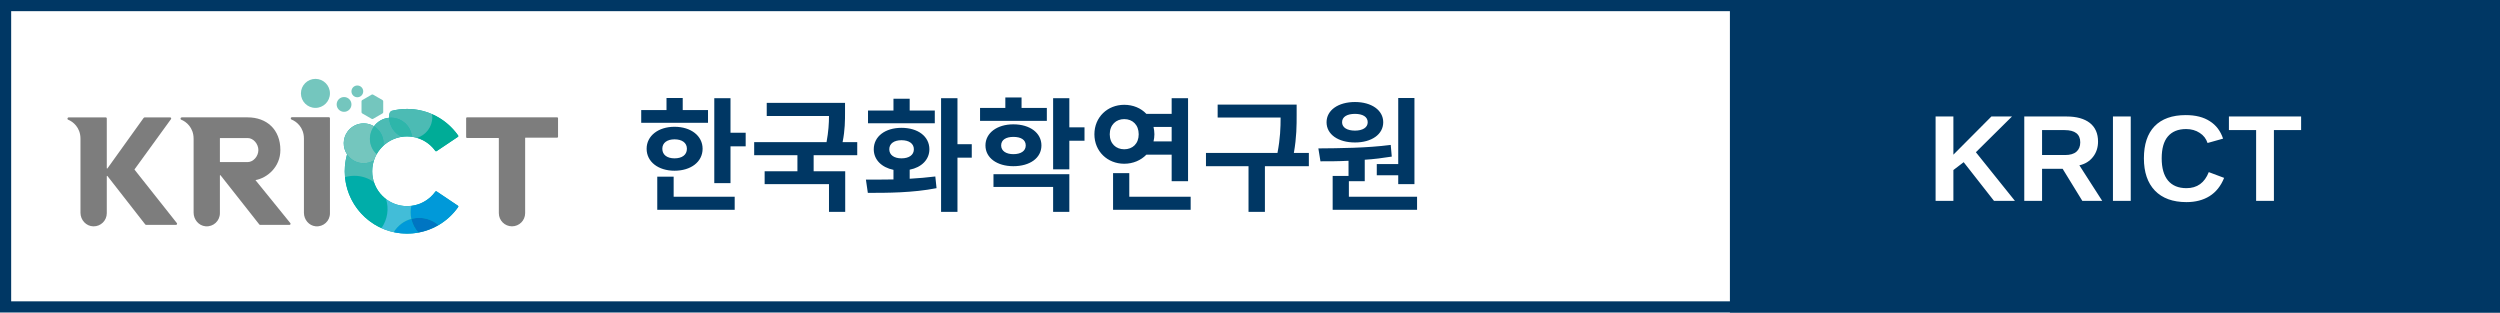
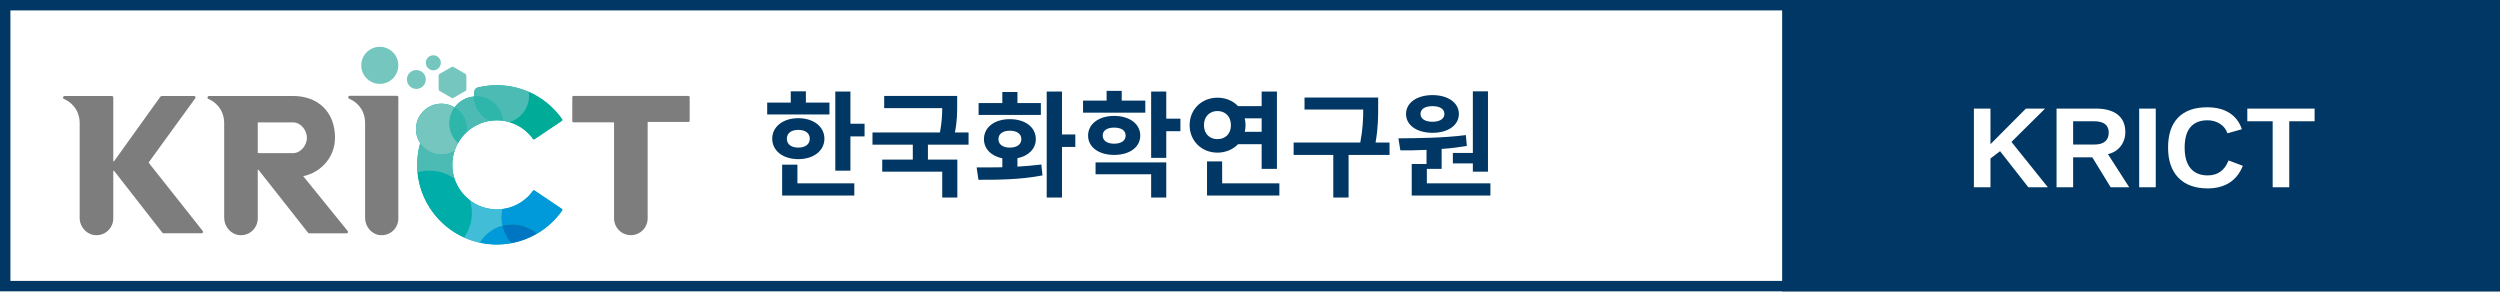
- <svg xmlns="http://www.w3.org/2000/svg" width="224.0" height="28" viewBox="0 0 224.0 28" role="img" aria-label="한국화학연구원 KRICT">
+ <svg xmlns="http://www.w3.org/2000/svg" width="240.3" height="28" viewBox="0 0 240.3 28" role="img" aria-label="한국화학연구원 KRICT">
  <defs>
    <clipPath id="badge-shape">
-       <rect width="224.0" height="28" rx="0" />
+       <rect width="240.3" height="28" rx="0" />
    </clipPath>
  </defs>
  <g clip-path="url(#badge-shape)">
-     <rect width="224.0" height="28" rx="0" fill="#ffffff" />
-     <path d="M155.0 0h69v28h-69z" fill="#003764" />
+     <rect width="240.3" height="28" rx="0" fill="#ffffff" />
+     <path d="M171.3 0h69v28h-69z" fill="#003764" />
  </g>
-   <rect x="0.5" y="0.5" width="223.0" height="27" rx="0" fill="none" stroke="#003764" />
-   <g transform="translate(6.013 7.036) scale(0.052213)">
+   <rect x="0.5" y="0.5" width="239.3" height="27" rx="0" fill="none" stroke="#003764" />
+   <g transform="translate(6.017 4.458) scale(0.071546)">
    <path fill="#7d7d7d" fill-rule="nonzero" d="M684.76 68.22L684.76 100.413C684.76 101.326 685.5 102.066 686.413 102.066L740.232 102.066C740.584 102.066 740.868 102.351 740.868 102.702L740.868 231.064C740.868 243.529 750.973 253.633 763.438 253.633C775.903 253.633 786.007 243.529 786.007 231.064L786.007 102.148C786.007 101.797 786.292 101.512 786.643 101.512L840.803 101.512C841.716 101.512 842.456 100.772 842.456 99.859L842.456 68.22C842.456 67.307 841.716 66.567 840.803 66.567L686.413 66.567C685.5 66.567 684.76 67.307 684.76 68.22" />
    <path fill="#7d7d7d" fill-rule="nonzero" d="M406.396 66.353L386.448 66.353C382.988 66.353 383.178 69.654 385.271 70.471C393.297 73.606 406.389 83.692 406.389 102.974L406.396 102.968L406.396 230.409C406.396 242.068 414.919 252.48 426.526 253.587C439.841 254.857 451.043 244.421 451.043 231.368L451.043 68.263C451.043 67.208 450.188 66.353 449.133 66.353L406.396 66.353" />
    <path fill="#7d7d7d" fill-rule="nonzero" d="M262.831 143.383C262.48 143.383 262.195 143.098 262.195 142.747L262.195 102.754C262.195 102.403 262.48 102.119 262.831 102.119L309.739 102.119C319.965 102.119 328.218 112.614 328.218 122.75C328.218 133.47 319.471 143.338 309.873 143.383L262.831 143.383M383.067 248.115L323.22 174.315C343.658 170.648 365.983 151.586 365.983 122.706C365.983 87.586 342.654 66.64 309.739 66.64L197.16 66.64C194.144 66.64 193.886 69.915 195.993 70.722C203.977 73.862 217.029 83.909 217.074 103.105L217.074 230.113C217.074 241.945 225.745 252.517 237.529 253.583C250.969 254.799 262.195 244.241 262.195 231.1L262.195 166.375C262.195 166.116 262.36 165.885 262.604 165.8C262.849 165.716 263.121 165.795 263.281 165.999L329.825 250.437C330.18 250.888 330.721 251.151 331.295 251.151L381.607 251.151C382.326 251.151 382.981 250.739 383.292 250.091C383.603 249.444 383.515 248.676 383.067 248.115" />
    <path fill="#00ada9" fill-rule="nonzero" d="M556.864 55.5C565.35 53.343 574.242 52.197 583.388 52.197C619.124 52.197 651.392 69.744 671.143 97.924C671.61 98.589 671.431 99.517 670.756 99.97L633.966 124.656C633.318 125.091 632.454 124.922 631.999 124.288C620.894 108.828 603.006 99.336 583.388 99.336C550.447 99.336 523.571 125.99 523.571 159.174C523.571 192.354 550.451 218.97 583.388 218.97C603.35 218.97 621.078 209.247 631.999 194.019C632.454 193.384 633.319 193.215 633.968 193.65L670.758 218.336C671.432 218.789 671.611 219.715 671.146 220.381C651.543 248.434 619.203 266.151 583.388 266.151C527.967 266.151 481.994 223.836 476.879 169.236C475.723 156.342 476.698 143.31 480.411 130.074C472.646 118.396 472.752 102.91 481.091 91.274C491.64 76.52 511.617 72.826 526.613 81.956C532.633 73.788 541.993 68.236 552.671 67.343C552.671 67.343 552.642 63.261 553.036 61.017C553.43 58.774 556.864 55.5 556.864 55.5" />
    <path fill="#74c6be" fill-rule="nonzero" d="M401.24 25.49C401.24 11.737 412.389 0.589 426.141 0.589C439.894 0.589 451.042 11.737 451.042 25.49C451.042 39.243 439.894 50.391 426.141 50.391C412.389 50.391 401.24 39.243 401.24 25.49" />
    <path fill="#2eb6aa" fill-rule="nonzero" d="M543.037 111.157C543.037 112.529 542.956 113.883 542.799 115.213C538.213 119.45 534.292 124.396 531.209 129.877C524.079 123.275 519.615 113.833 519.615 103.349C519.615 95.345 522.217 87.949 526.622 81.959C536.465 87.955 543.037 98.789 543.037 111.157" />
    <path fill="#2eb6aa" fill-rule="nonzero" d="M591.742 99.912C589.014 99.531 586.226 99.334 583.393 99.334C580.302 99.334 577.266 99.568 574.3 100.021C561.813 94.316 553.05 81.87 552.668 67.335C572.65 65.646 589.902 80.402 591.742 99.912" />
    <path fill="#0075c2" fill-rule="nonzero" d="M603.991 239.104C599.397 239.104 594.945 239.715 590.713 240.86C592.675 249.778 596.934 257.835 602.838 264.38C615.201 262.109 626.822 257.712 637.308 251.583C628.397 243.811 616.744 239.104 603.991 239.104" />
    <path fill="#00ac97" fill-rule="nonzero" d="M626.664 66.344C626.664 83.059 615.583 97.185 600.365 101.776C613.259 105.585 624.336 113.622 631.992 124.279C632.448 124.913 633.31 125.081 633.959 124.646L670.746 99.973C671.422 99.52 671.601 98.593 671.135 97.927C659.914 81.893 644.419 69.077 626.3 61.136C626.54 62.838 626.664 64.576 626.664 66.344" />
    <path fill="#74c6be" fill-rule="nonzero" d="M525.065 27.639L541.225 36.965C541.984 37.403 542.453 38.214 542.453 39.091L542.456 57.749C542.456 58.626 541.988 59.437 541.229 59.876L525.072 69.208C524.313 69.646 523.376 69.647 522.616 69.208L506.457 59.882C505.697 59.444 505.229 58.633 505.229 57.755L505.225 39.098C505.225 38.221 505.693 37.41 506.453 36.971L522.609 27.639C523.369 27.201 524.305 27.2 525.065 27.639" />
    <path fill="#74c6be" fill-rule="nonzero" d="M487.947 44.454C487.947 51.464 482.264 57.147 475.254 57.147C468.243 57.147 462.56 51.464 462.56 44.454C462.56 37.444 468.243 31.761 475.254 31.761C482.264 31.761 487.947 37.444 487.947 44.454" />
    <path fill="#74c6be" fill-rule="nonzero" d="M508.137 22.048C508.137 27.623 503.617 32.143 498.042 32.143C492.467 32.143 487.947 27.623 487.947 22.048C487.947 16.473 492.467 11.953 498.042 11.953C503.617 11.953 508.137 16.473 508.137 22.048" />
    <path fill="#0099d9" fill-rule="nonzero" d="M670.763 218.338L633.978 193.65C633.329 193.215 632.465 193.383 632.009 194.018C622.498 207.271 607.706 216.468 590.699 218.536C589.914 222.121 589.501 225.845 589.501 229.666C589.501 233.509 589.92 237.255 590.713 240.86C594.945 239.715 599.397 239.104 603.991 239.104C616.744 239.104 628.397 243.811 637.308 251.583C650.72 243.743 662.275 233.07 671.152 220.385C671.618 219.719 671.438 218.791 670.763 218.338" />
    <path fill="#0099d9" fill-rule="nonzero" d="M602.838 264.38C596.934 257.835 592.675 249.779 590.712 240.86C577.947 244.314 567.179 252.628 560.516 263.692C567.886 265.298 575.541 266.144 583.392 266.144C590.033 266.144 596.532 265.538 602.838 264.38" />
    <path fill="#00ada9" fill-rule="nonzero" d="M526.538 177.847C517.137 170.976 505.548 166.92 493.011 166.92C487.409 166.92 481.996 167.73 476.883 169.239C480.53 208.292 505.168 241.247 539.402 256.71C550.025 241.764 552.4 223.205 547.337 206.903C537.726 199.638 530.379 189.539 526.538 177.847" />
    <path fill="#42bdd8" fill-rule="nonzero" d="M589.501 229.666C589.501 225.845 589.914 222.122 590.699 218.536C588.305 218.827 585.867 218.978 583.393 218.978C569.853 218.978 557.364 214.483 547.337 206.903C552.405 223.219 550.019 241.772 539.402 256.709C546.101 259.735 553.168 262.091 560.516 263.692C567.18 252.627 577.948 244.314 590.713 240.86C589.92 237.255 589.501 233.509 589.501 229.666" />
    <path fill="#4cbbb4" fill-rule="nonzero" d="M493.011 166.919C505.547 166.919 517.137 170.975 526.538 177.846C524.607 171.969 523.562 165.689 523.562 159.164C523.562 152.605 524.618 146.292 526.568 140.387C521.407 143.518 515.35 145.321 508.872 145.321C496.998 145.321 486.54 139.265 480.417 130.072C477.809 139.322 476.413 149.08 476.413 159.164C476.413 162.562 476.572 165.922 476.882 169.239C481.995 167.729 487.408 166.919 493.011 166.919" />
    <path fill="#4cbbb4" fill-rule="nonzero" d="M542.799 115.212C542.956 113.882 543.037 112.529 543.037 111.156C543.037 98.788 536.465 87.955 526.622 81.958C532.628 73.791 541.986 68.24 552.668 67.336C553.05 81.87 561.813 94.316 574.3 100.021C562.238 101.86 551.36 107.301 542.799 115.212" />
    <path fill="#4cbbb4" fill-rule="nonzero" d="M626.664 66.344C626.664 83.059 615.583 97.185 600.365 101.776C597.571 100.95 594.69 100.324 591.742 99.912C589.901 80.4 572.649 65.646 552.668 67.336C552.595 64.642 552.815 61.952 553.321 59.317C553.675 57.474 555.047 55.964 556.865 55.5C565.347 53.336 574.235 52.186 583.393 52.186C598.654 52.186 613.165 55.379 626.3 61.136C626.54 62.838 626.664 64.576 626.664 66.344" />
    <path fill="#74c6be" fill-rule="nonzero" d="M531.209 129.876C529.342 133.196 527.782 136.712 526.568 140.386C521.407 143.518 515.35 145.322 508.871 145.322C496.998 145.322 486.54 139.265 480.416 130.073C472.643 118.403 472.743 102.91 481.084 91.274C487.283 82.626 497.419 76.991 508.871 76.991C515.246 76.991 521.339 78.74 526.622 81.958C522.217 87.948 519.615 95.345 519.615 103.349C519.615 113.833 524.078 123.274 531.209 129.876" />
    <path fill="#7d7d7d" fill-rule="nonzero" d="M188.366 248.11L115.795 156.481C115.632 156.275 115.626 155.986 115.78 155.774L178.237 69.7C179.197 68.457 178.293 66.649 176.711 66.649L133.468 66.649C132.564 66.649 131.716 67.044 131.207 67.778L69.213 154.186C68.874 154.695 68.083 154.412 68.083 153.791L68.083 68.514C68.083 67.496 67.236 66.649 66.162 66.649L3.038 66.649C0.268 66.649 -0.24 69.927 1.851 70.717C9.875 73.882 22.93 83.942 22.93 103.212L22.93 230.361C22.93 242.792 32.655 253.455 45.084 253.683C57.746 253.914 68.083 243.719 68.083 231.11L68.083 167.617C68.083 167.357 68.248 167.126 68.493 167.042C68.739 166.957 69.011 167.038 69.171 167.243L134.069 250.386C134.423 250.839 134.966 251.105 135.542 251.105L186.874 251.105C187.583 251.105 188.231 250.703 188.547 250.069C188.863 249.434 188.793 248.676 188.366 248.11" />
  </g>
-   <text x="57.0" y="18" fill="#003764" font-family="-apple-system, BlinkMacSystemFont, 'Segoe UI', 'Noto Sans KR', 'Malgun Gothic', Arial, sans-serif" font-size="11" font-weight="600">한국화학연구원</text>
-   <text x="189.5" y="18" fill="#ffffff" text-anchor="middle" font-family="Arial, Helvetica, sans-serif" font-size="11" font-weight="700">KRICT</text>
+   <text x="73.29" y="18" fill="#003764" font-family="-apple-system, BlinkMacSystemFont, 'Segoe UI', 'Noto Sans KR', 'Malgun Gothic', Arial, sans-serif" font-size="11" font-weight="600">한국화학연구원</text>
+   <text x="205.8" y="18" fill="#ffffff" text-anchor="middle" font-family="Arial, Helvetica, sans-serif" font-size="11" font-weight="700">KRICT</text>
</svg>
